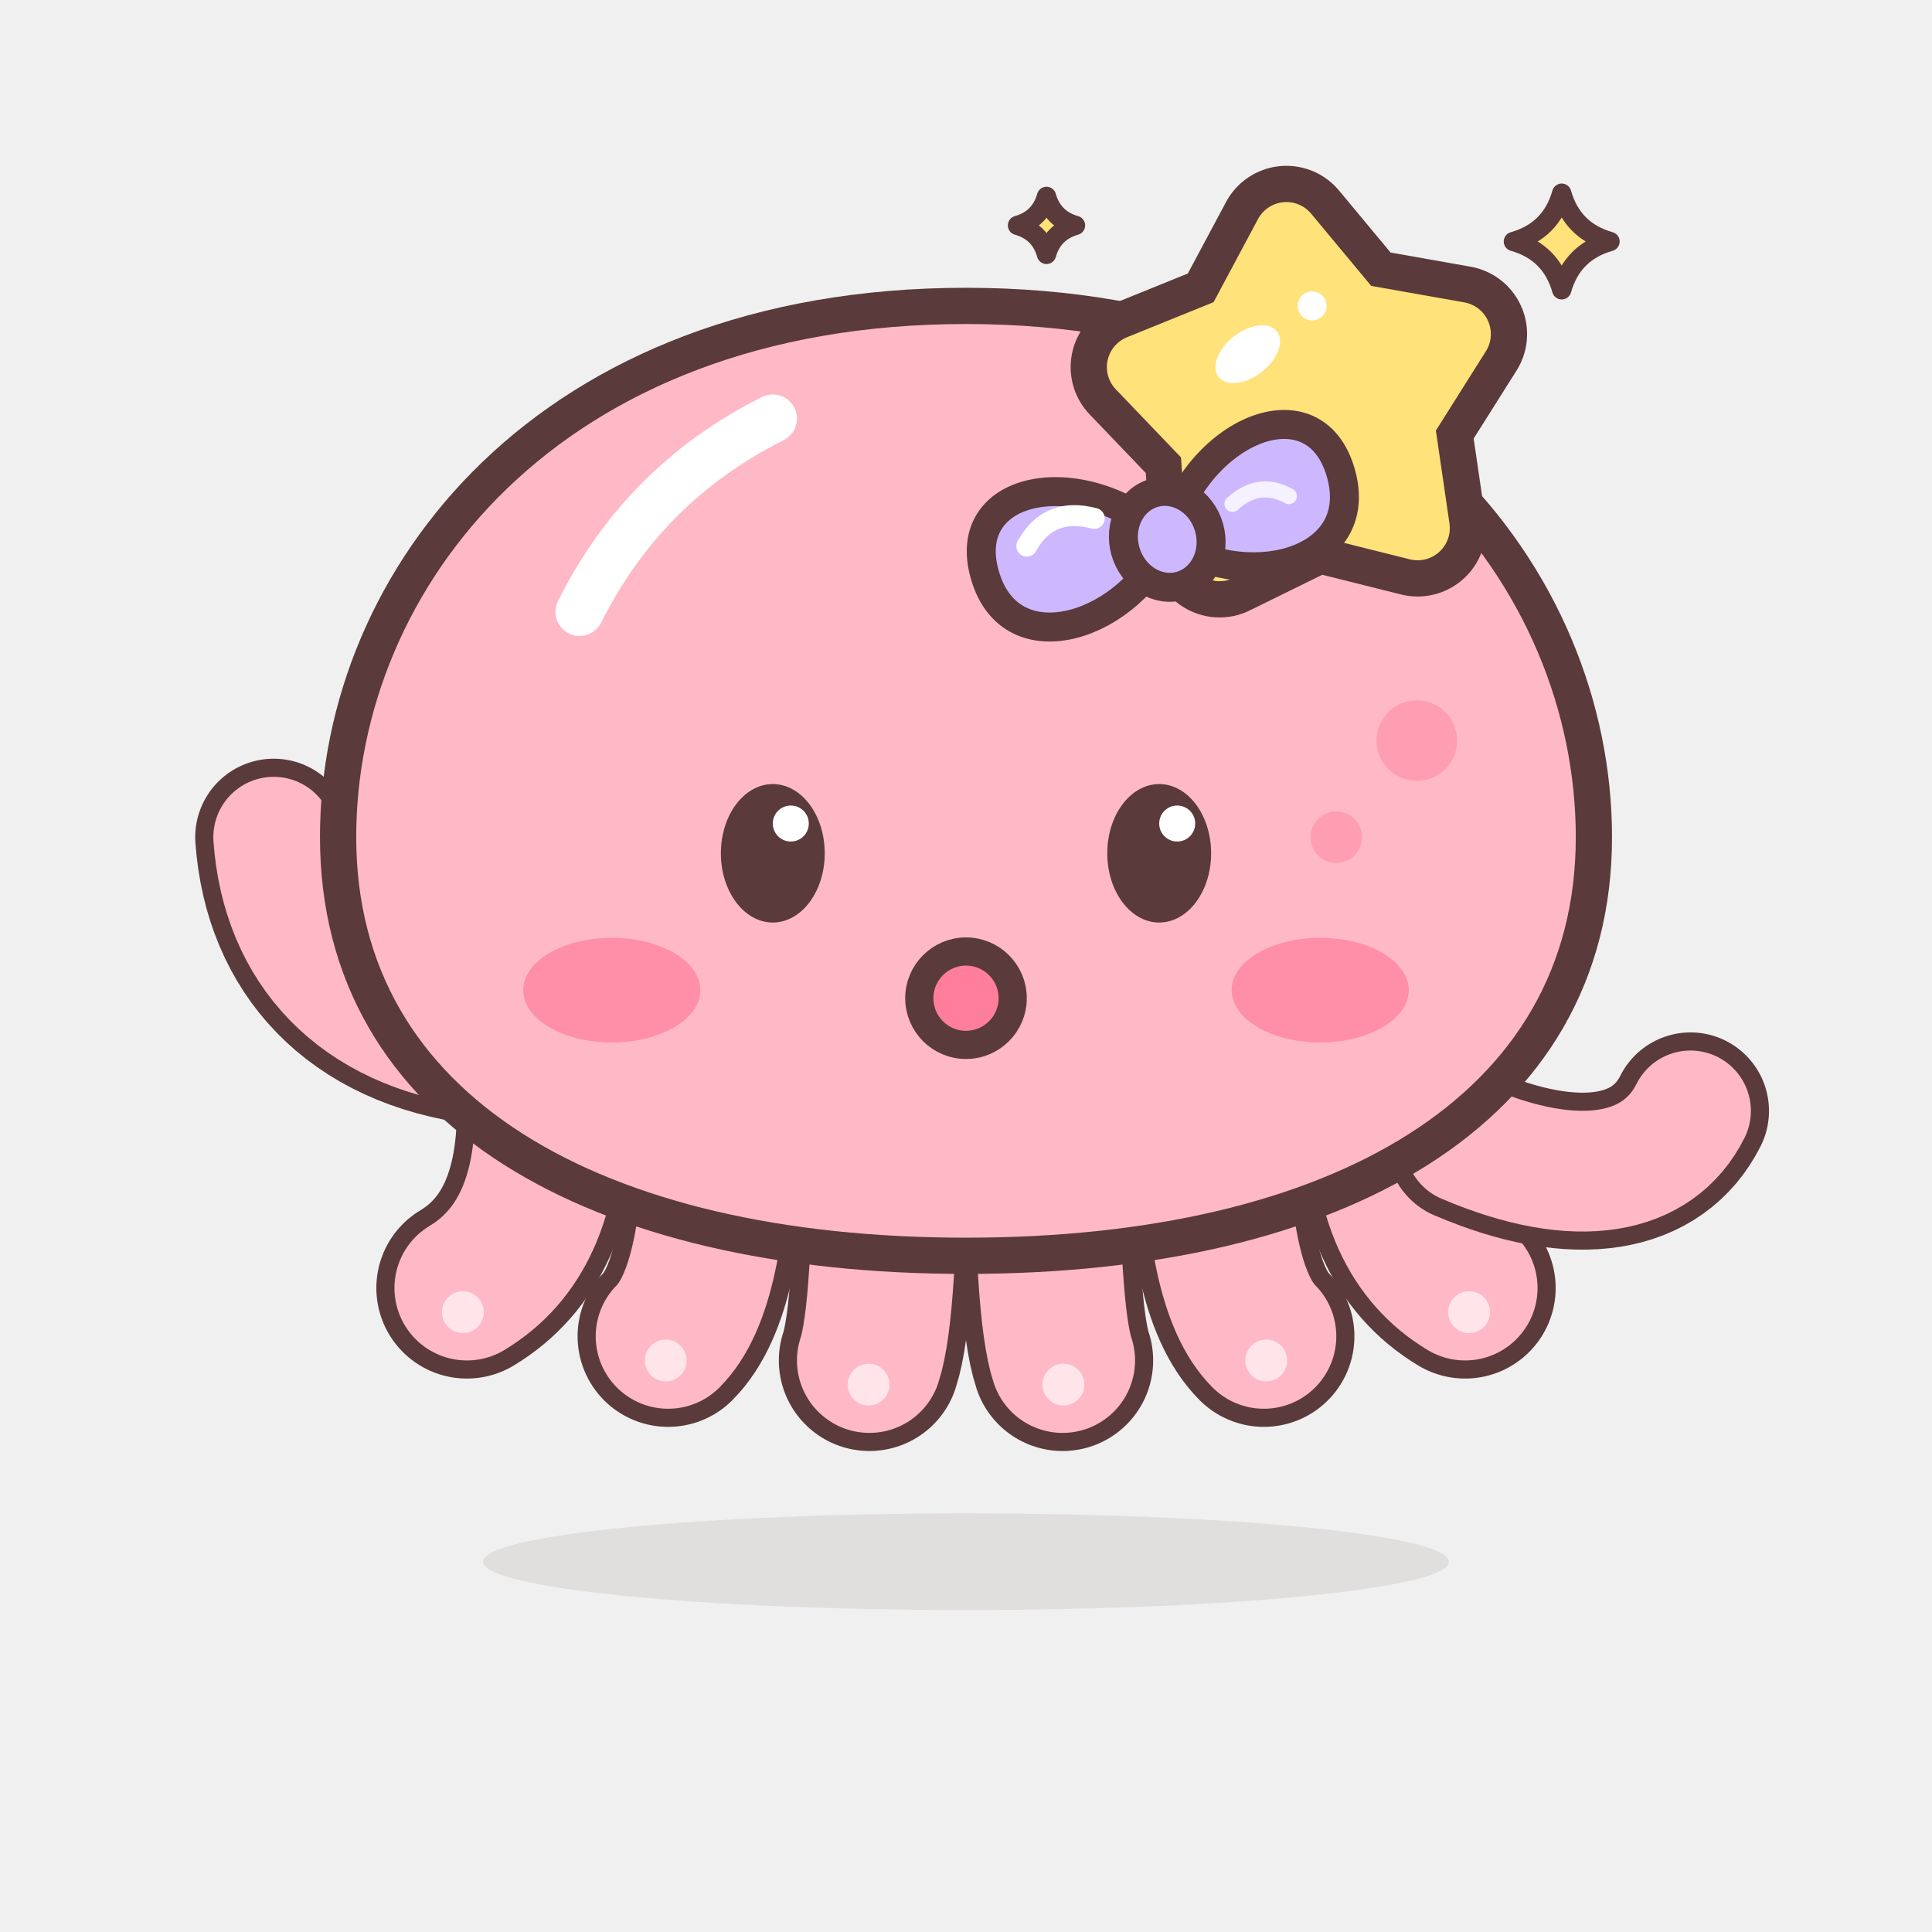
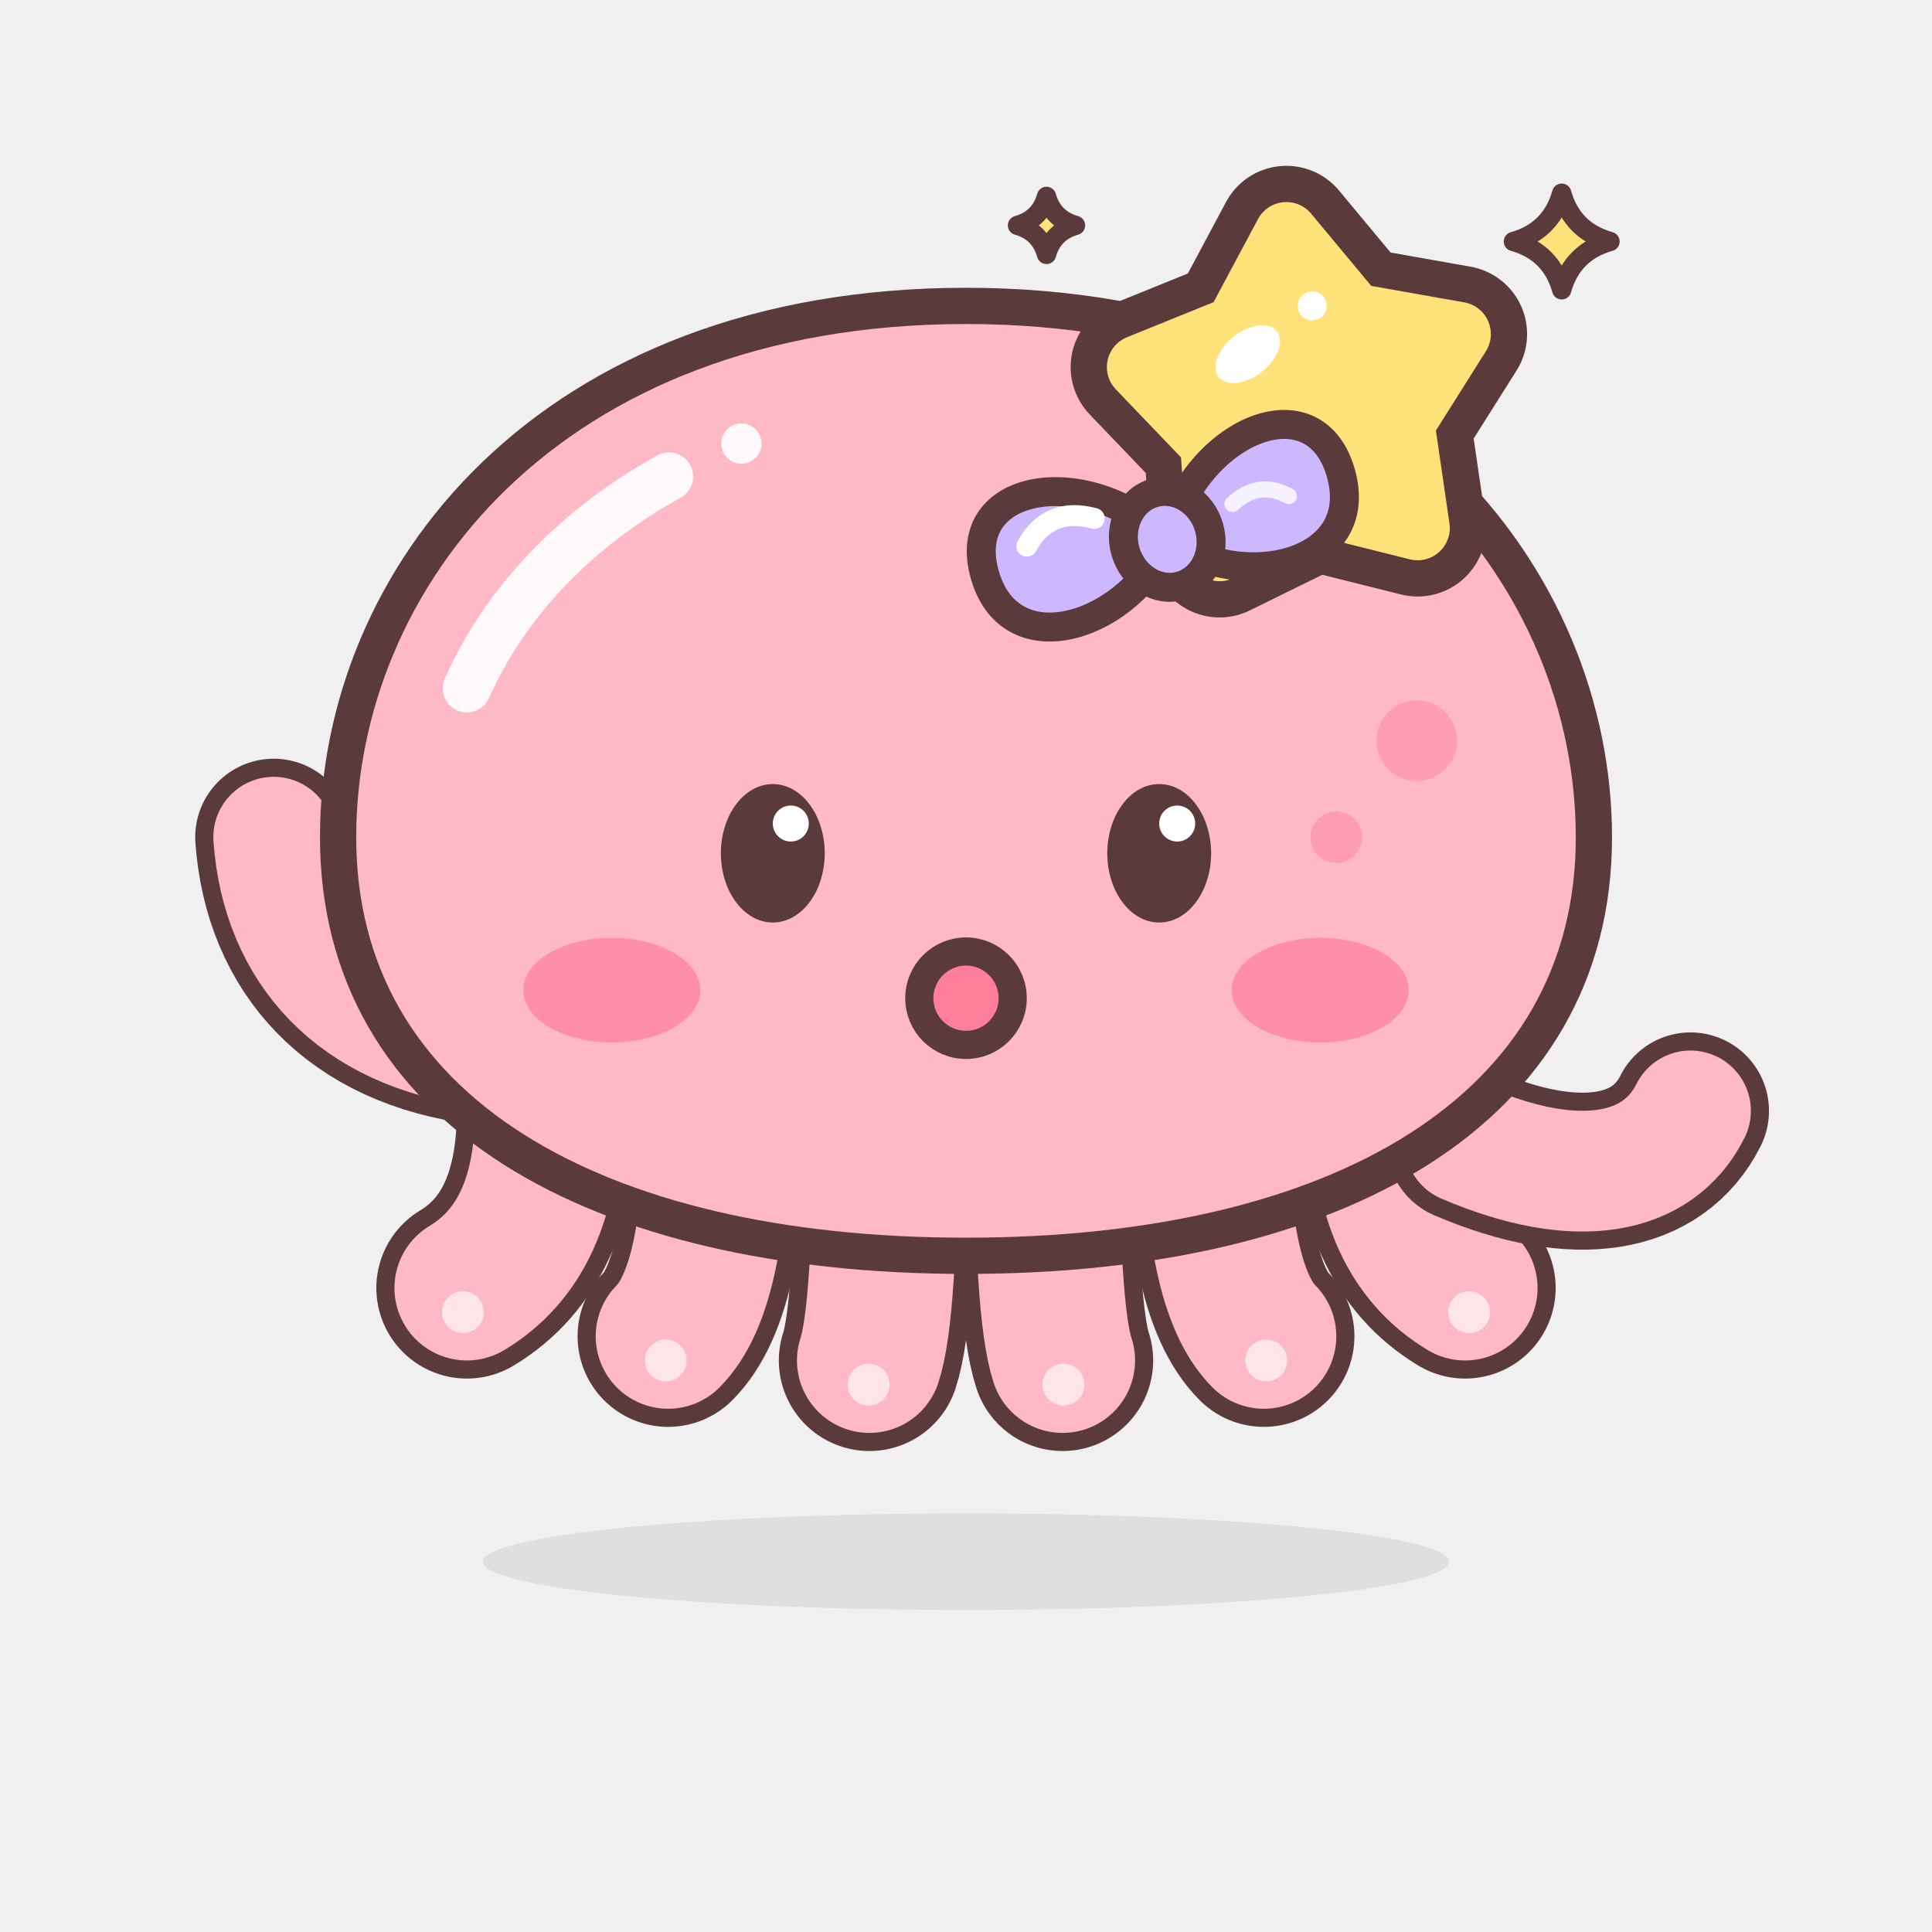
<svg xmlns="http://www.w3.org/2000/svg" viewBox="0 0 240 240" width="240" height="240">
+   <defs>
+     <clipPath id="G2-head">
+       <path d="M120 38 C 172 38, 198 72, 198 104 C 198 138, 166 156, 120 156 C 74 156, 42 138, 42 104 C 42 72, 68 38, 120 38 Z" />
+     </clipPath>
+   </defs>
  <ellipse cx="120" cy="194" rx="60" ry="6" fill="#5A3A3A" opacity="0.10" />
  <g fill="none" stroke-linecap="round" stroke-linejoin="round">
    <g stroke="#5A3A3A" stroke-width="22.5">
      <path d="M68 138 Q 68 154, 58 160" />
      <path d="M89 138 Q 89 160, 83 166" />
      <path d="M110 138 Q 110 163, 108 169" />
      <path d="M130 138 Q 130 163, 132 169" />
      <path d="M151 138 Q 151 160, 157 166" />
      <path d="M172 138 Q 172 154, 182 160" />
    </g>
    <g stroke="#FFB8C6" stroke-width="18">
      <path d="M68 138 Q 68 154, 58 160" />
      <path d="M89 138 Q 89 160, 83 166" />
      <path d="M110 138 Q 110 163, 108 169" />
      <path d="M130 138 Q 130 163, 132 169" />
      <path d="M151 138 Q 151 160, 157 166" />
      <path d="M172 138 Q 172 154, 182 160" />
    </g>
  </g>
  <g fill="none" stroke-linecap="round" stroke-linejoin="round">
    <g stroke="#5A3A3A" stroke-width="19.5">
      <path d="M60 130 C 44 128, 35 118, 34 104" />
      <path d="M182 142 C 196 148, 206 146, 210 138" />
    </g>
    <g stroke="#FFB8C6" stroke-width="15">
      <path d="M60 130 C 44 128, 35 118, 34 104" />
      <path d="M182 142 C 196 148, 206 146, 210 138" />
    </g>
  </g>
  <g fill="#FFE4EA">
    <circle cx="57.5" cy="163" r="2.6" />
    <circle cx="82.7" cy="169" r="2.6" />
    <circle cx="107.9" cy="172" r="2.6" />
    <circle cx="132.1" cy="172" r="2.6" />
    <circle cx="157.3" cy="169" r="2.6" />
    <circle cx="182.5" cy="163" r="2.6" />
  </g>
  <path d="M120 38 C 172 38, 198 72, 198 104 C 198 138, 166 156, 120 156 C 74 156, 42 138, 42 104 C 42 72, 68 38, 120 38 Z" fill="#FFB8C6" stroke="#5A3A3A" stroke-width="4.5" />
  <g fill="#FF9DB2">
    <circle cx="176" cy="92" r="5" />
    <circle cx="166" cy="104" r="3.2" />
  </g>
-   <path d="M72 76 Q 80 60, 96 52" fill="none" stroke="#FFFFFF" stroke-width="6" stroke-linecap="round" />
+   <path d="M58.0 85.5 A 66 54 0 0 1 83.1 59.2" fill="none" stroke="#FFFFFF" stroke-width="6" stroke-linecap="round" opacity="0.92" />
+   <circle cx="92.1" cy="55.1" r="2.5" fill="#FFFFFF" opacity="0.92" />
  <g>
    <polygon points="159.8,29.1 168.2,39.2 181.2,41.5 174.2,52.6 176.1,65.6 163.3,62.4 151.5,68.2 150.6,55.1 141.5,45.6 153.6,40.7" fill="#5A3A3A" stroke="#5A3A3A" stroke-width="17.0" stroke-linejoin="round" />
    <polygon points="159.8,29.1 168.2,39.2 181.2,41.5 174.2,52.6 176.1,65.6 163.3,62.4 151.5,68.2 150.6,55.1 141.5,45.6 153.6,40.7" fill="#FFE27A" stroke="#FFE27A" stroke-width="8" stroke-linejoin="round" />
    <ellipse cx="155" cy="44" rx="4.6" ry="2.8" fill="#FFFFFF" transform="rotate(-38 155 44)" />
    <circle cx="163" cy="38" r="1.8" fill="#FFFFFF" />
    <g transform="translate(145 67) rotate(-16) scale(1.0)" stroke="#5A3A3A" stroke-width="3.60" stroke-linejoin="round">
      <path d="M0 0 C -7 -12, -23 -14, -23 -2 C -23 10, -7 9, 0 0 Z" fill="#CDB8FF" />
      <path d="M0 0 C -7 -12, -23 -14, -23 -2 C -23 10, -7 9, 0 0 Z" fill="#CDB8FF" transform="scale(-1 1)" />
      <path d="M-17 -4 Q -13 -8, -8 -5" fill="none" stroke="#FFFFFF" stroke-width="2.60" stroke-linecap="round" />
      <path d="M9 -2 Q 13 -4, 16 -1" fill="none" stroke="#FFFFFF" stroke-width="2.00" stroke-linecap="round" opacity="0.8" />
      <ellipse cx="0" cy="0" rx="5.4" ry="6" fill="#CDB8FF" />
    </g>
    <path d="M194 24 Q 195.32 28.68, 200 30 Q 195.32 31.32, 194 36 Q 192.68 31.32, 188 30 Q 192.68 28.68, 194 24 Z" fill="#FFE27A" stroke="#5A3A3A" stroke-width="2.4" stroke-linejoin="round" />
    <path d="M130 24.4 Q 130.792 27.208, 133.6 28 Q 130.792 28.792, 130 31.6 Q 129.208 28.792, 126.4 28 Q 129.208 27.208, 130 24.4 Z" fill="#FFE27A" stroke="#5A3A3A" stroke-width="2.4" stroke-linejoin="round" />
  </g>
  <ellipse cx="76" cy="123" rx="11" ry="6.5" fill="#FF8FA8" />
  <ellipse cx="164" cy="123" rx="11" ry="6.5" fill="#FF8FA8" />
  <ellipse cx="96" cy="106" rx="6.45" ry="8.6" fill="#5A3A3A" />
  <circle cx="98.236" cy="102.302" r="2.236" fill="#FFFFFF" />
  <ellipse cx="144" cy="106" rx="6.45" ry="8.6" fill="#5A3A3A" />
  <circle cx="146.236" cy="102.302" r="2.236" fill="#FFFFFF" />
  <circle cx="120" cy="124" r="5.8" fill="#FF7E9B" stroke="#5A3A3A" stroke-width="3.5" />
</svg>
